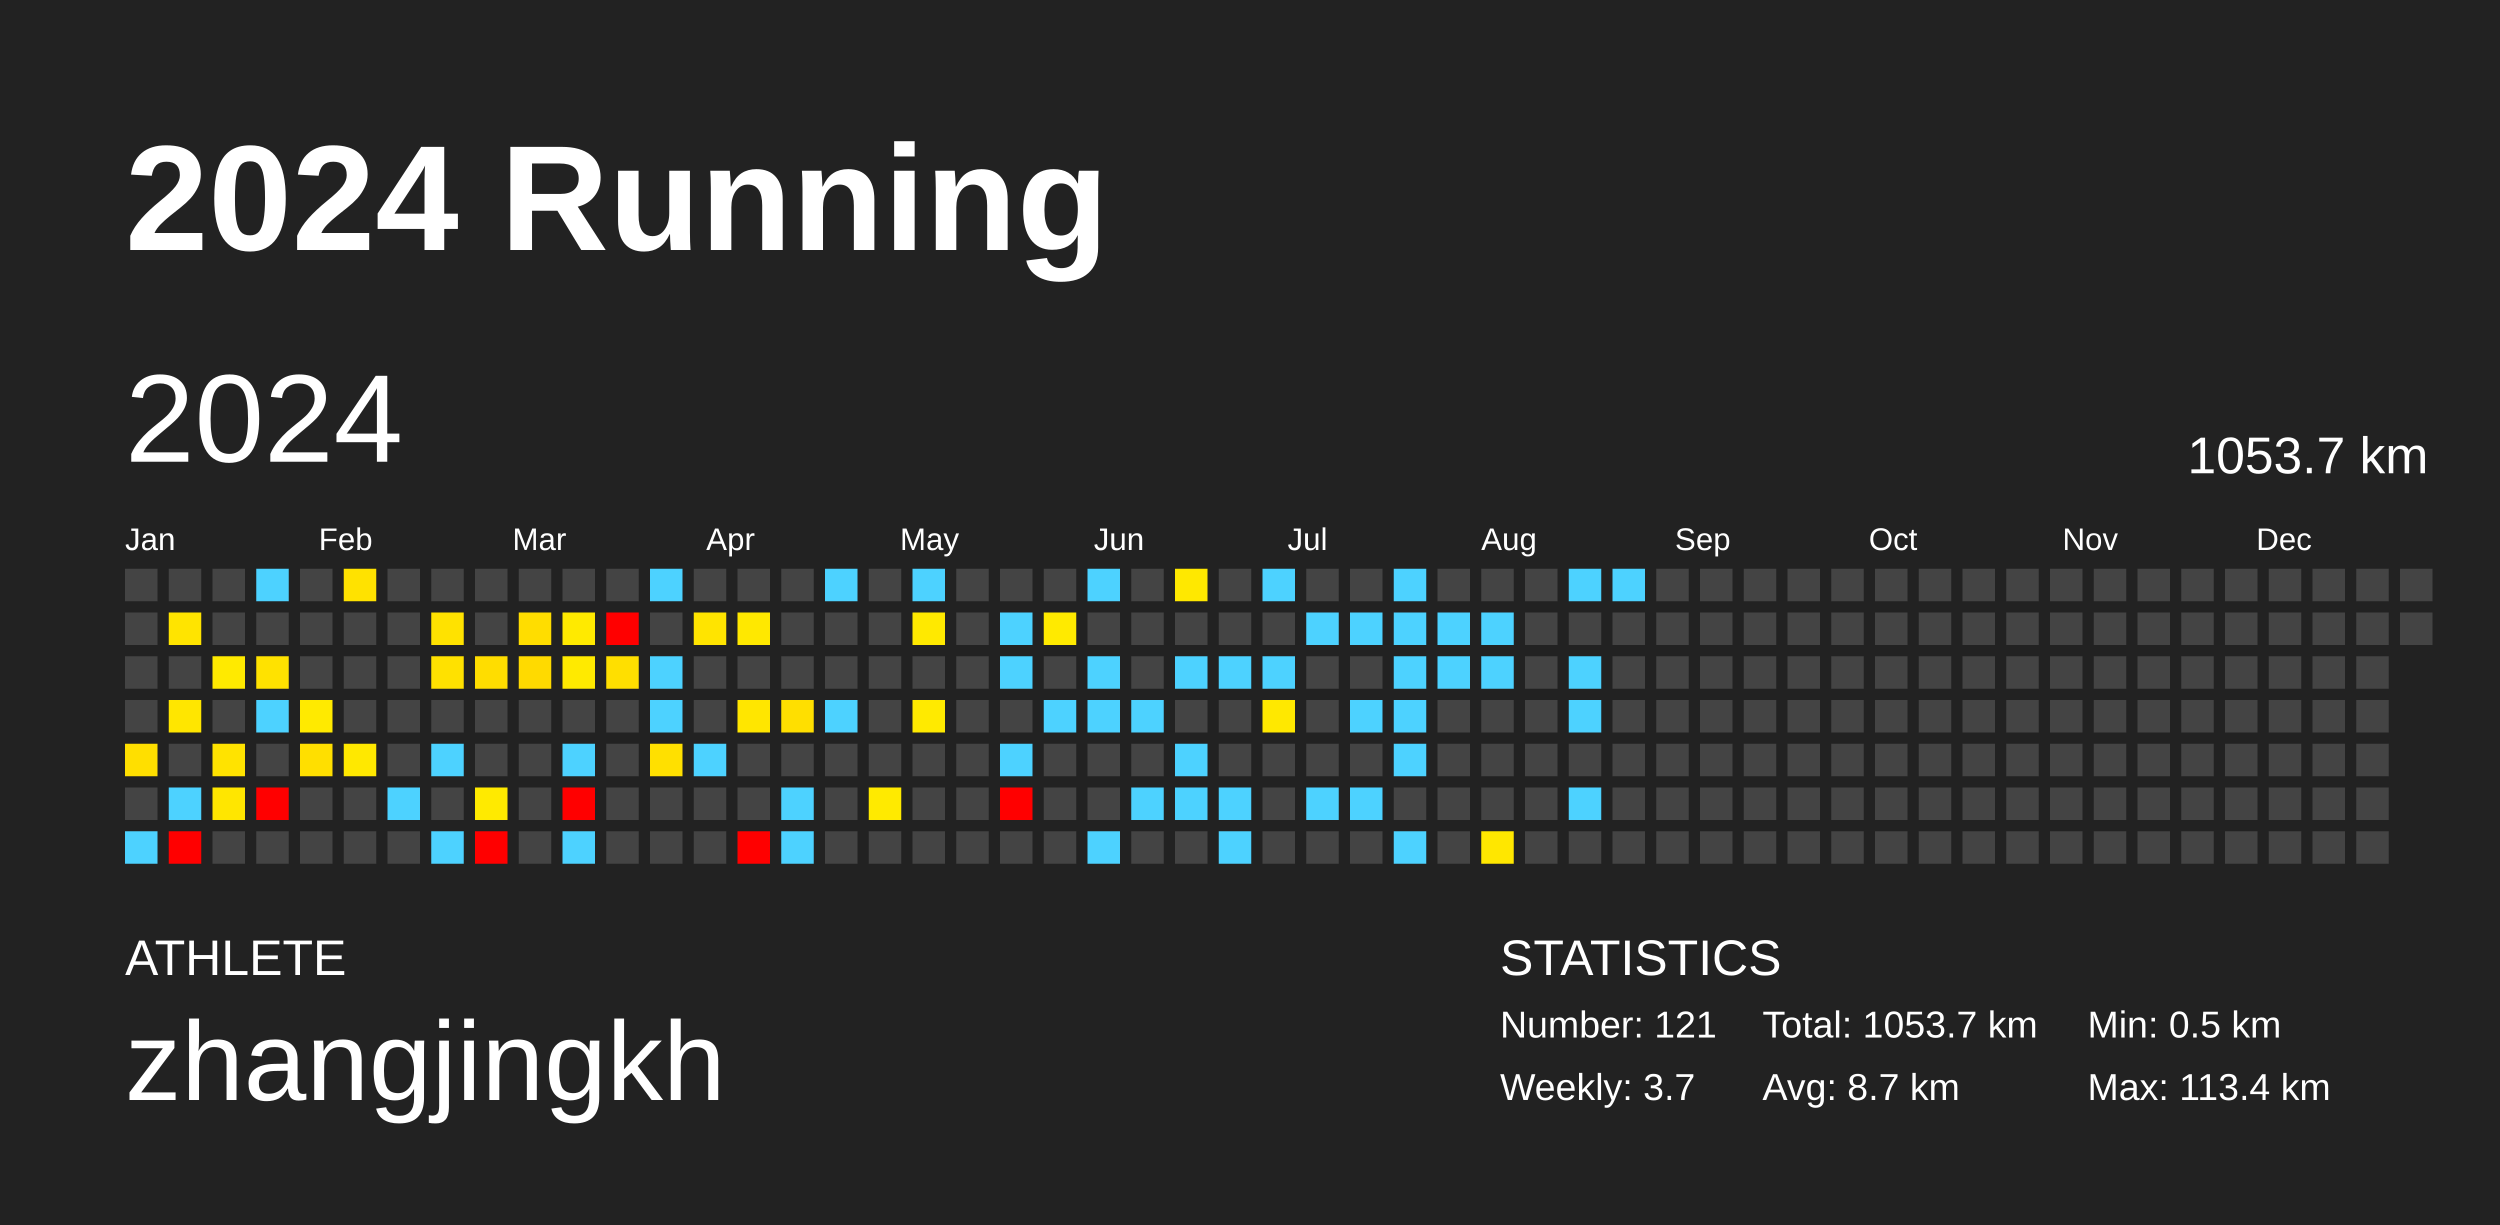
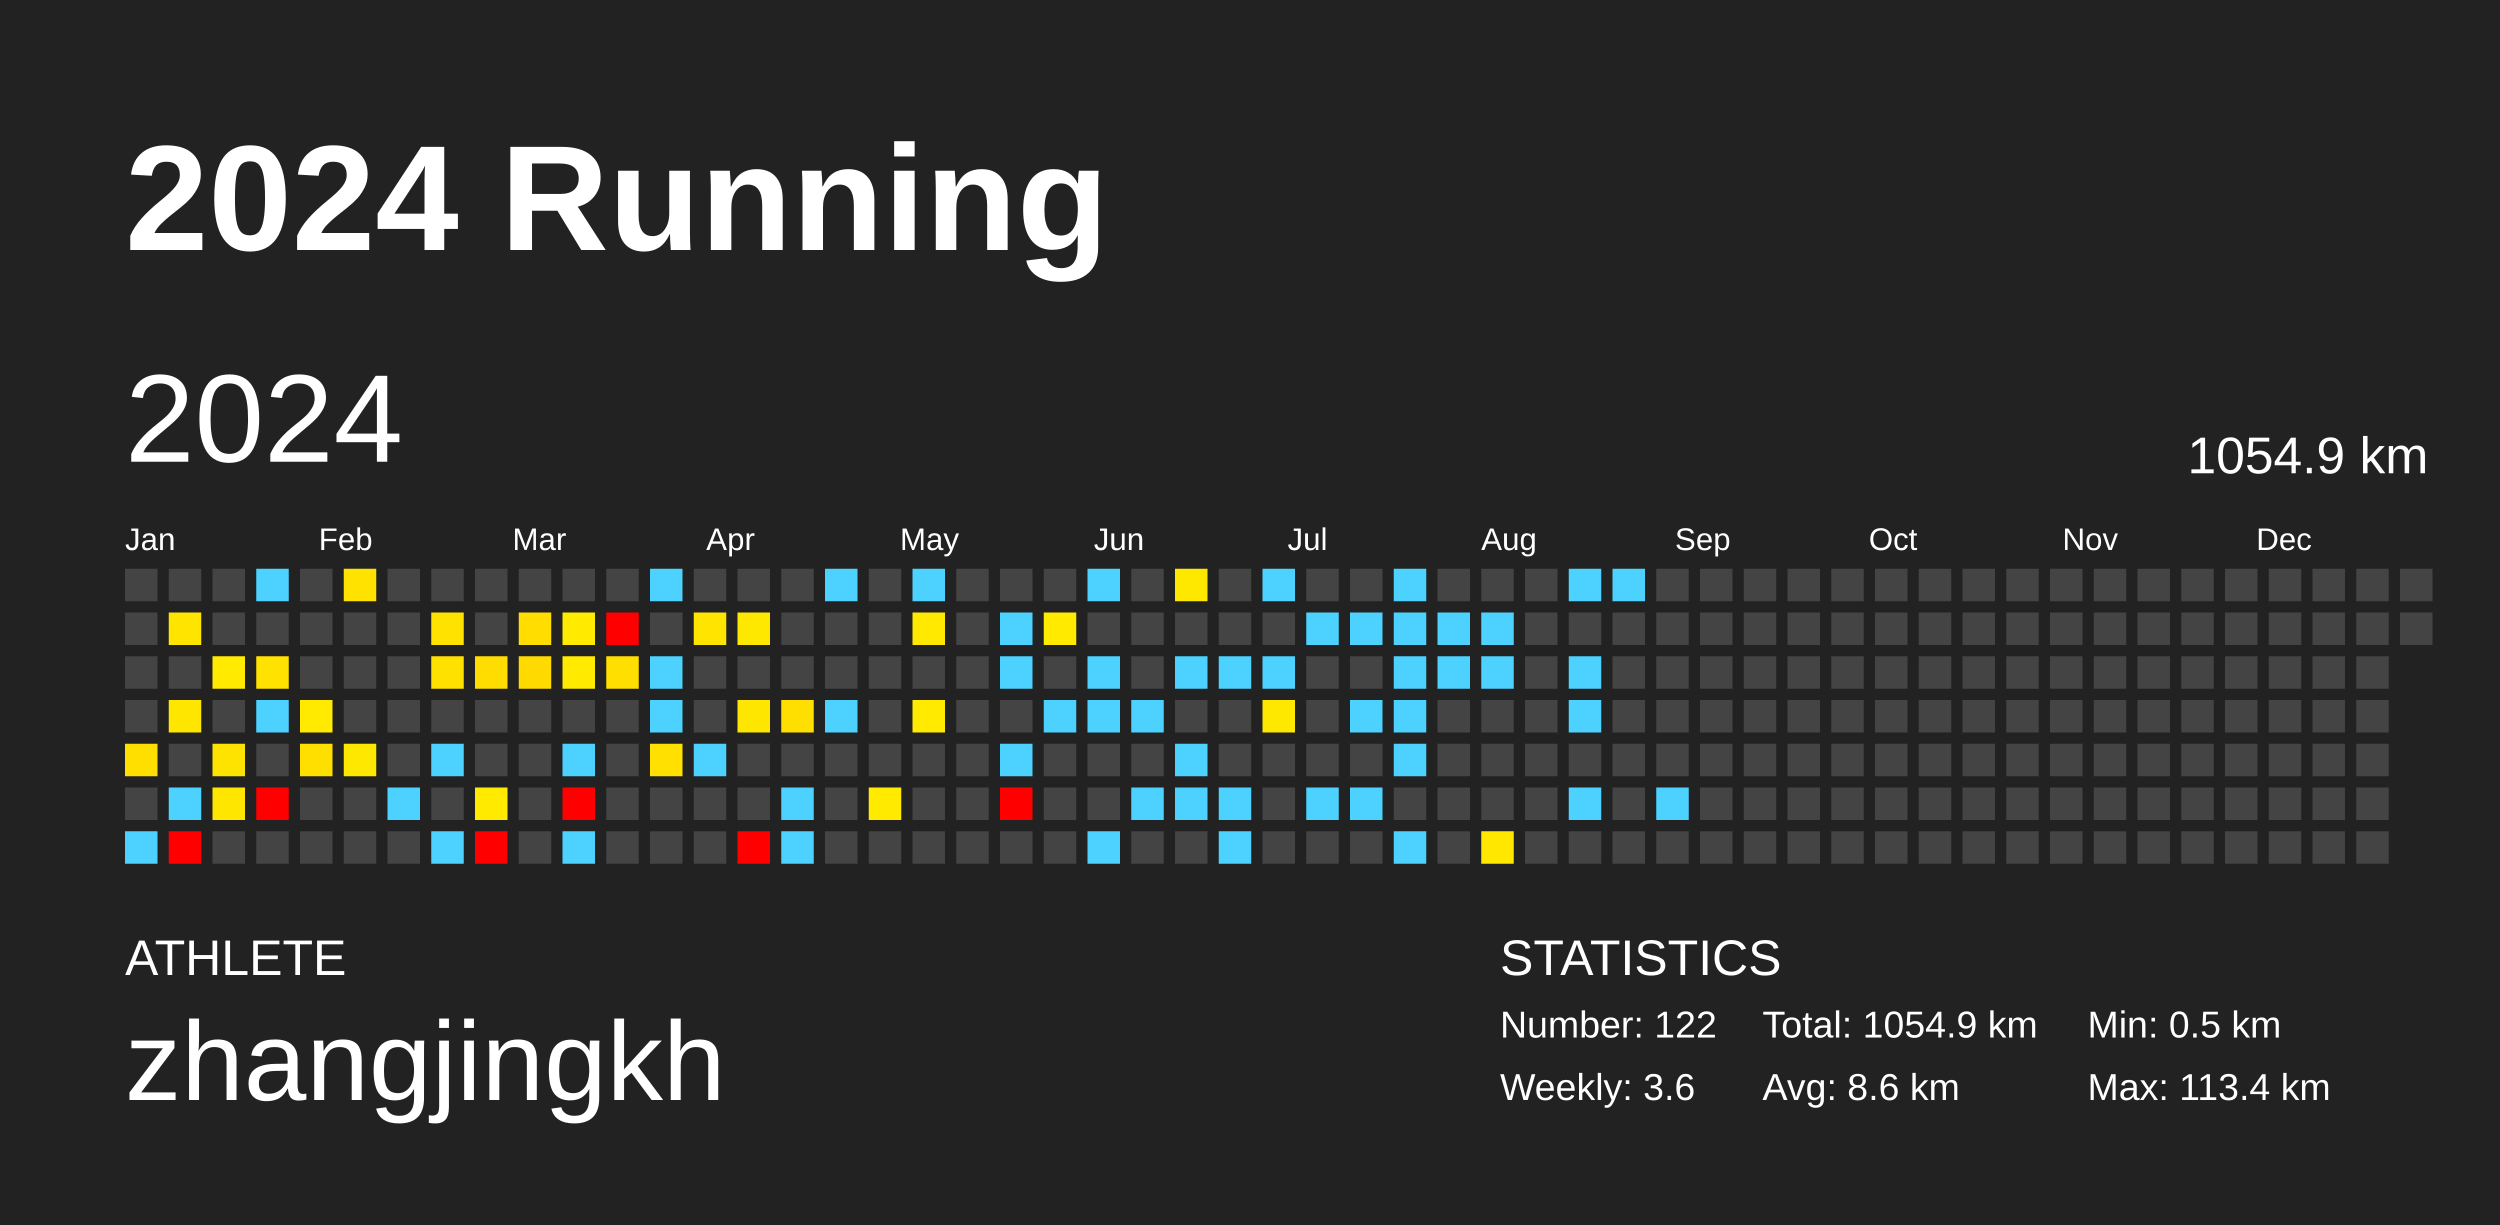
<svg xmlns="http://www.w3.org/2000/svg" baseProfile="full" height="98mm" version="1.1" viewBox="0,0,200,98" width="200mm">
  <defs />
  <rect fill="#222222" height="98" width="200" x="0" y="0" />
  <text fill="#FFFFFF" style="font-size:12px; font-family:Arial; font-weight:bold;" x="10" y="20">2024 Running</text>
  <text fill="#FFFFFF" style="font-size:4px; font-family:Arial" x="10" y="78">ATHLETE</text>
  <text fill="#FFFFFF" style="font-size:9px; font-family:Arial" x="10" y="88">zhangjingkh</text>
  <text fill="#FFFFFF" style="font-size:4px; font-family:Arial" x="120" y="78">STATISTICS</text>
-   <text fill="#FFFFFF" style="font-size:3px; font-family:Arial" x="120" y="83">Number: 121</text>
-   <text fill="#FFFFFF" style="font-size:3px; font-family:Arial" x="120" y="88">Weekly: 3.7</text>
-   <text fill="#FFFFFF" style="font-size:3px; font-family:Arial" x="141" y="83">Total: 1053.7 km</text>
-   <text fill="#FFFFFF" style="font-size:3px; font-family:Arial" x="141" y="88">Avg: 8.7 km</text>
+   <text fill="#FFFFFF" style="font-size:3px; font-family:Arial" x="120" y="83">Number: 122</text>
+   <text fill="#FFFFFF" style="font-size:3px; font-family:Arial" x="120" y="88">Weekly: 3.6</text>
+   <text fill="#FFFFFF" style="font-size:3px; font-family:Arial" x="141" y="83">Total: 1054.9 km</text>
+   <text fill="#FFFFFF" style="font-size:3px; font-family:Arial" x="141" y="88">Avg: 8.6 km</text>
  <text fill="#FFFFFF" style="font-size:3px; font-family:Arial" x="167" y="83">Min: 0.5 km</text>
  <text fill="#FFFFFF" style="font-size:3px; font-family:Arial" x="167" y="88">Max: 113.4 km</text>
  <text dominant-baseline="hanging" fill="#FFFFFF" style="font-size:10.0px; font-family:Arial;" x="10" y="30">2024</text>
-   <text dominant-baseline="hanging" fill="#FFFFFF" style="font-size:4.125px; font-family:Arial;" x="175" y="35">1053.7 km</text>
+   <text dominant-baseline="hanging" fill="#FFFFFF" style="font-size:4.125px; font-family:Arial;" x="175" y="35">1054.9 km</text>
  <text fill="#FFFFFF" style="font-size:2.5px; font-family:Arial" x="10.0" y="44">Jan</text>
  <text fill="#FFFFFF" style="font-size:2.5px; font-family:Arial" x="25.5" y="44">Feb</text>
  <text fill="#FFFFFF" style="font-size:2.5px; font-family:Arial" x="41.0" y="44">Mar</text>
  <text fill="#FFFFFF" style="font-size:2.5px; font-family:Arial" x="56.5" y="44">Apr</text>
  <text fill="#FFFFFF" style="font-size:2.5px; font-family:Arial" x="72.0" y="44">May</text>
  <text fill="#FFFFFF" style="font-size:2.5px; font-family:Arial" x="87.5" y="44">Jun</text>
  <text fill="#FFFFFF" style="font-size:2.5px; font-family:Arial" x="103.0" y="44">Jul</text>
  <text fill="#FFFFFF" style="font-size:2.5px; font-family:Arial" x="118.5" y="44">Aug</text>
  <text fill="#FFFFFF" style="font-size:2.5px; font-family:Arial" x="134.0" y="44">Sep</text>
  <text fill="#FFFFFF" style="font-size:2.5px; font-family:Arial" x="149.5" y="44">Oct</text>
  <text fill="#FFFFFF" style="font-size:2.5px; font-family:Arial" x="165.0" y="44">Nov</text>
  <text fill="#FFFFFF" style="font-size:2.5px; font-family:Arial" x="180.5" y="44">Dec</text>
  <rect fill="#444444" height="2.6" width="2.6" x="10.0" y="45.5" />
  <rect fill="#444444" height="2.6" width="2.6" x="10.0" y="49.0" />
  <rect fill="#444444" height="2.6" width="2.6" x="10.0" y="52.5" />
  <rect fill="#444444" height="2.6" width="2.6" x="10.0" y="56.0" />
  <rect fill="#ffdf00" height="2.6" width="2.6" x="10.0" y="59.5" />
  <rect fill="#444444" height="2.6" width="2.6" x="10.0" y="63.0" />
  <rect fill="#4dd2ff" height="2.6" width="2.6" x="10.0" y="66.5" />
  <rect fill="#444444" height="2.6" width="2.6" x="13.5" y="45.5" />
  <rect fill="#ffe400" height="2.6" width="2.6" x="13.5" y="49.0" />
  <rect fill="#444444" height="2.6" width="2.6" x="13.5" y="52.5" />
  <rect fill="#ffe600" height="2.6" width="2.6" x="13.5" y="56.0" />
  <rect fill="#444444" height="2.6" width="2.6" x="13.5" y="59.5" />
  <rect fill="#4dd2ff" height="2.6" width="2.6" x="13.5" y="63.0" />
  <rect fill="red" height="2.6" width="2.6" x="13.5" y="66.5" />
  <rect fill="#444444" height="2.6" width="2.6" x="17.0" y="45.5" />
  <rect fill="#444444" height="2.6" width="2.6" x="17.0" y="49.0" />
  <rect fill="#ffea00" height="2.6" width="2.6" x="17.0" y="52.5" />
  <rect fill="#444444" height="2.6" width="2.6" x="17.0" y="56.0" />
  <rect fill="#ffe300" height="2.6" width="2.6" x="17.0" y="59.5" />
  <rect fill="#ffe600" height="2.6" width="2.6" x="17.0" y="63.0" />
  <rect fill="#444444" height="2.6" width="2.6" x="17.0" y="66.5" />
  <rect fill="#4dd2ff" height="2.6" width="2.6" x="20.5" y="45.5" />
  <rect fill="#444444" height="2.6" width="2.6" x="20.5" y="49.0" />
  <rect fill="#ffe200" height="2.6" width="2.6" x="20.5" y="52.5" />
  <rect fill="#4dd2ff" height="2.6" width="2.6" x="20.5" y="56.0" />
  <rect fill="#444444" height="2.6" width="2.6" x="20.5" y="59.5" />
  <rect fill="red" height="2.6" width="2.6" x="20.5" y="63.0" />
  <rect fill="#444444" height="2.6" width="2.6" x="20.5" y="66.5" />
  <rect fill="#444444" height="2.6" width="2.6" x="24.0" y="45.5" />
  <rect fill="#444444" height="2.6" width="2.6" x="24.0" y="49.0" />
  <rect fill="#444444" height="2.6" width="2.6" x="24.0" y="52.5" />
  <rect fill="#ffea00" height="2.6" width="2.6" x="24.0" y="56.0" />
  <rect fill="#ffdf00" height="2.6" width="2.6" x="24.0" y="59.5" />
  <rect fill="#444444" height="2.6" width="2.6" x="24.0" y="63.0" />
  <rect fill="#444444" height="2.6" width="2.6" x="24.0" y="66.5" />
  <rect fill="#ffe200" height="2.6" width="2.6" x="27.5" y="45.5" />
  <rect fill="#444444" height="2.6" width="2.6" x="27.5" y="49.0" />
  <rect fill="#444444" height="2.6" width="2.6" x="27.5" y="52.5" />
  <rect fill="#444444" height="2.6" width="2.6" x="27.5" y="56.0" />
  <rect fill="#ffe800" height="2.6" width="2.6" x="27.5" y="59.5" />
  <rect fill="#444444" height="2.6" width="2.6" x="27.5" y="63.0" />
  <rect fill="#444444" height="2.6" width="2.6" x="27.5" y="66.5" />
  <rect fill="#444444" height="2.6" width="2.6" x="31.0" y="45.5" />
  <rect fill="#444444" height="2.6" width="2.6" x="31.0" y="49.0" />
  <rect fill="#444444" height="2.6" width="2.6" x="31.0" y="52.5" />
  <rect fill="#444444" height="2.6" width="2.6" x="31.0" y="56.0" />
  <rect fill="#444444" height="2.6" width="2.6" x="31.0" y="59.5" />
  <rect fill="#4dd2ff" height="2.6" width="2.6" x="31.0" y="63.0" />
  <rect fill="#444444" height="2.6" width="2.6" x="31.0" y="66.5" />
  <rect fill="#444444" height="2.6" width="2.6" x="34.5" y="45.5" />
  <rect fill="#ffe200" height="2.6" width="2.6" x="34.5" y="49.0" />
  <rect fill="#ffe100" height="2.6" width="2.6" x="34.5" y="52.5" />
  <rect fill="#444444" height="2.6" width="2.6" x="34.5" y="56.0" />
  <rect fill="#4dd2ff" height="2.6" width="2.6" x="34.5" y="59.5" />
  <rect fill="#444444" height="2.6" width="2.6" x="34.5" y="63.0" />
  <rect fill="#4dd2ff" height="2.6" width="2.6" x="34.5" y="66.5" />
  <rect fill="#444444" height="2.6" width="2.6" x="38.0" y="45.5" />
  <rect fill="#444444" height="2.6" width="2.6" x="38.0" y="49.0" />
  <rect fill="#ffdd00" height="2.6" width="2.6" x="38.0" y="52.5" />
  <rect fill="#444444" height="2.6" width="2.6" x="38.0" y="56.0" />
  <rect fill="#444444" height="2.6" width="2.6" x="38.0" y="59.5" />
  <rect fill="#ffea00" height="2.6" width="2.6" x="38.0" y="63.0" />
  <rect fill="red" height="2.6" width="2.6" x="38.0" y="66.5" />
  <rect fill="#444444" height="2.6" width="2.6" x="41.5" y="45.5" />
  <rect fill="#ffdd00" height="2.6" width="2.6" x="41.5" y="49.0" />
  <rect fill="#ffda00" height="2.6" width="2.6" x="41.5" y="52.5" />
  <rect fill="#444444" height="2.6" width="2.6" x="41.5" y="56.0" />
  <rect fill="#444444" height="2.6" width="2.6" x="41.5" y="59.5" />
  <rect fill="#444444" height="2.6" width="2.6" x="41.5" y="63.0" />
  <rect fill="#444444" height="2.6" width="2.6" x="41.5" y="66.5" />
  <rect fill="#444444" height="2.6" width="2.6" x="45.0" y="45.5" />
  <rect fill="#ffea00" height="2.6" width="2.6" x="45.0" y="49.0" />
  <rect fill="#ffea00" height="2.6" width="2.6" x="45.0" y="52.5" />
  <rect fill="#444444" height="2.6" width="2.6" x="45.0" y="56.0" />
  <rect fill="#4dd2ff" height="2.6" width="2.6" x="45.0" y="59.5" />
  <rect fill="red" height="2.6" width="2.6" x="45.0" y="63.0" />
  <rect fill="#4dd2ff" height="2.6" width="2.6" x="45.0" y="66.5" />
  <rect fill="#444444" height="2.6" width="2.6" x="48.5" y="45.5" />
  <rect fill="red" height="2.6" width="2.6" x="48.5" y="49.0" />
  <rect fill="#ffdf00" height="2.6" width="2.6" x="48.5" y="52.5" />
  <rect fill="#444444" height="2.6" width="2.6" x="48.5" y="56.0" />
  <rect fill="#444444" height="2.6" width="2.6" x="48.5" y="59.5" />
  <rect fill="#444444" height="2.6" width="2.6" x="48.5" y="63.0" />
  <rect fill="#444444" height="2.6" width="2.6" x="48.5" y="66.5" />
  <rect fill="#4dd2ff" height="2.6" width="2.6" x="52.0" y="45.5" />
  <rect fill="#444444" height="2.6" width="2.6" x="52.0" y="49.0" />
  <rect fill="#4dd2ff" height="2.6" width="2.6" x="52.0" y="52.5" />
  <rect fill="#4dd2ff" height="2.6" width="2.6" x="52.0" y="56.0" />
  <rect fill="#ffe000" height="2.6" width="2.6" x="52.0" y="59.5" />
  <rect fill="#444444" height="2.6" width="2.6" x="52.0" y="63.0" />
  <rect fill="#444444" height="2.6" width="2.6" x="52.0" y="66.5" />
  <rect fill="#444444" height="2.6" width="2.6" x="55.5" y="45.5" />
  <rect fill="#ffe400" height="2.6" width="2.6" x="55.5" y="49.0" />
  <rect fill="#444444" height="2.6" width="2.6" x="55.5" y="52.5" />
  <rect fill="#444444" height="2.6" width="2.6" x="55.5" y="56.0" />
  <rect fill="#4dd2ff" height="2.6" width="2.6" x="55.5" y="59.5" />
  <rect fill="#444444" height="2.6" width="2.6" x="55.5" y="63.0" />
  <rect fill="#444444" height="2.6" width="2.6" x="55.5" y="66.5" />
  <rect fill="#444444" height="2.6" width="2.6" x="59.0" y="45.5" />
  <rect fill="#ffe800" height="2.6" width="2.6" x="59.0" y="49.0" />
  <rect fill="#444444" height="2.6" width="2.6" x="59.0" y="52.5" />
  <rect fill="#ffe600" height="2.6" width="2.6" x="59.0" y="56.0" />
  <rect fill="#444444" height="2.6" width="2.6" x="59.0" y="59.5" />
  <rect fill="#444444" height="2.6" width="2.6" x="59.0" y="63.0" />
  <rect fill="red" height="2.6" width="2.6" x="59.0" y="66.5" />
  <rect fill="#444444" height="2.6" width="2.6" x="62.5" y="45.5" />
  <rect fill="#444444" height="2.6" width="2.6" x="62.5" y="49.0" />
  <rect fill="#444444" height="2.6" width="2.6" x="62.5" y="52.5" />
  <rect fill="#ffdf00" height="2.6" width="2.6" x="62.5" y="56.0" />
  <rect fill="#444444" height="2.6" width="2.6" x="62.5" y="59.5" />
  <rect fill="#4dd2ff" height="2.6" width="2.6" x="62.5" y="63.0" />
  <rect fill="#4dd2ff" height="2.6" width="2.6" x="62.5" y="66.5" />
  <rect fill="#4dd2ff" height="2.6" width="2.6" x="66.0" y="45.5" />
  <rect fill="#444444" height="2.6" width="2.6" x="66.0" y="49.0" />
  <rect fill="#444444" height="2.6" width="2.6" x="66.0" y="52.5" />
  <rect fill="#4dd2ff" height="2.6" width="2.6" x="66.0" y="56.0" />
  <rect fill="#444444" height="2.6" width="2.6" x="66.0" y="59.5" />
  <rect fill="#444444" height="2.6" width="2.6" x="66.0" y="63.0" />
  <rect fill="#444444" height="2.6" width="2.6" x="66.0" y="66.5" />
  <rect fill="#444444" height="2.6" width="2.6" x="69.5" y="45.5" />
  <rect fill="#444444" height="2.6" width="2.6" x="69.5" y="49.0" />
  <rect fill="#444444" height="2.6" width="2.6" x="69.5" y="52.5" />
  <rect fill="#444444" height="2.6" width="2.6" x="69.5" y="56.0" />
  <rect fill="#444444" height="2.6" width="2.6" x="69.5" y="59.5" />
  <rect fill="#ffea00" height="2.6" width="2.6" x="69.5" y="63.0" />
  <rect fill="#444444" height="2.6" width="2.6" x="69.5" y="66.5" />
  <rect fill="#4dd2ff" height="2.6" width="2.6" x="73.0" y="45.5" />
  <rect fill="#ffe900" height="2.6" width="2.6" x="73.0" y="49.0" />
  <rect fill="#444444" height="2.6" width="2.6" x="73.0" y="52.5" />
  <rect fill="#ffea00" height="2.6" width="2.6" x="73.0" y="56.0" />
  <rect fill="#444444" height="2.6" width="2.6" x="73.0" y="59.5" />
  <rect fill="#444444" height="2.6" width="2.6" x="73.0" y="63.0" />
  <rect fill="#444444" height="2.6" width="2.6" x="73.0" y="66.5" />
  <rect fill="#444444" height="2.6" width="2.6" x="76.5" y="45.5" />
  <rect fill="#444444" height="2.6" width="2.6" x="76.5" y="49.0" />
  <rect fill="#444444" height="2.6" width="2.6" x="76.5" y="52.5" />
  <rect fill="#444444" height="2.6" width="2.6" x="76.5" y="56.0" />
  <rect fill="#444444" height="2.6" width="2.6" x="76.5" y="59.5" />
  <rect fill="#444444" height="2.6" width="2.6" x="76.5" y="63.0" />
  <rect fill="#444444" height="2.6" width="2.6" x="76.5" y="66.5" />
  <rect fill="#444444" height="2.6" width="2.6" x="80.0" y="45.5" />
  <rect fill="#4dd2ff" height="2.6" width="2.6" x="80.0" y="49.0" />
  <rect fill="#4dd2ff" height="2.6" width="2.6" x="80.0" y="52.5" />
  <rect fill="#444444" height="2.6" width="2.6" x="80.0" y="56.0" />
  <rect fill="#4dd2ff" height="2.6" width="2.6" x="80.0" y="59.5" />
  <rect fill="red" height="2.6" width="2.6" x="80.0" y="63.0" />
  <rect fill="#444444" height="2.6" width="2.6" x="80.0" y="66.5" />
  <rect fill="#444444" height="2.6" width="2.6" x="83.5" y="45.5" />
  <rect fill="#ffea00" height="2.6" width="2.6" x="83.5" y="49.0" />
  <rect fill="#444444" height="2.6" width="2.6" x="83.5" y="52.5" />
  <rect fill="#4dd2ff" height="2.6" width="2.6" x="83.5" y="56.0" />
  <rect fill="#444444" height="2.6" width="2.6" x="83.5" y="59.5" />
  <rect fill="#444444" height="2.6" width="2.6" x="83.5" y="63.0" />
  <rect fill="#444444" height="2.6" width="2.6" x="83.5" y="66.5" />
  <rect fill="#4dd2ff" height="2.6" width="2.6" x="87.0" y="45.5" />
  <rect fill="#444444" height="2.6" width="2.6" x="87.0" y="49.0" />
  <rect fill="#4dd2ff" height="2.6" width="2.6" x="87.0" y="52.5" />
  <rect fill="#4dd2ff" height="2.6" width="2.6" x="87.0" y="56.0" />
  <rect fill="#444444" height="2.6" width="2.6" x="87.0" y="59.5" />
  <rect fill="#444444" height="2.6" width="2.6" x="87.0" y="63.0" />
  <rect fill="#4dd2ff" height="2.6" width="2.6" x="87.0" y="66.5" />
  <rect fill="#444444" height="2.6" width="2.6" x="90.5" y="45.5" />
  <rect fill="#444444" height="2.6" width="2.6" x="90.5" y="49.0" />
  <rect fill="#444444" height="2.6" width="2.6" x="90.5" y="52.5" />
  <rect fill="#4dd2ff" height="2.6" width="2.6" x="90.5" y="56.0" />
  <rect fill="#444444" height="2.6" width="2.6" x="90.5" y="59.5" />
  <rect fill="#4dd2ff" height="2.6" width="2.6" x="90.5" y="63.0" />
  <rect fill="#444444" height="2.6" width="2.6" x="90.5" y="66.5" />
  <rect fill="#ffe800" height="2.6" width="2.6" x="94.0" y="45.5" />
  <rect fill="#444444" height="2.6" width="2.6" x="94.0" y="49.0" />
  <rect fill="#4dd2ff" height="2.6" width="2.6" x="94.0" y="52.5" />
  <rect fill="#444444" height="2.6" width="2.6" x="94.0" y="56.0" />
  <rect fill="#4dd2ff" height="2.6" width="2.6" x="94.0" y="59.5" />
  <rect fill="#4dd2ff" height="2.6" width="2.6" x="94.0" y="63.0" />
  <rect fill="#444444" height="2.6" width="2.6" x="94.0" y="66.5" />
  <rect fill="#444444" height="2.6" width="2.6" x="97.5" y="45.5" />
  <rect fill="#444444" height="2.6" width="2.6" x="97.5" y="49.0" />
  <rect fill="#4dd2ff" height="2.6" width="2.6" x="97.5" y="52.5" />
  <rect fill="#444444" height="2.6" width="2.6" x="97.5" y="56.0" />
  <rect fill="#444444" height="2.6" width="2.6" x="97.5" y="59.5" />
  <rect fill="#4dd2ff" height="2.6" width="2.6" x="97.5" y="63.0" />
  <rect fill="#4dd2ff" height="2.6" width="2.6" x="97.5" y="66.5" />
  <rect fill="#4dd2ff" height="2.6" width="2.6" x="101.0" y="45.5" />
  <rect fill="#444444" height="2.6" width="2.6" x="101.0" y="49.0" />
  <rect fill="#4dd2ff" height="2.6" width="2.6" x="101.0" y="52.5" />
  <rect fill="#ffe800" height="2.6" width="2.6" x="101.0" y="56.0" />
  <rect fill="#444444" height="2.6" width="2.6" x="101.0" y="59.5" />
  <rect fill="#444444" height="2.6" width="2.6" x="101.0" y="63.0" />
  <rect fill="#444444" height="2.6" width="2.6" x="101.0" y="66.5" />
  <rect fill="#444444" height="2.6" width="2.6" x="104.5" y="45.5" />
  <rect fill="#4dd2ff" height="2.6" width="2.6" x="104.5" y="49.0" />
  <rect fill="#444444" height="2.6" width="2.6" x="104.5" y="52.5" />
  <rect fill="#444444" height="2.6" width="2.6" x="104.5" y="56.0" />
  <rect fill="#444444" height="2.6" width="2.6" x="104.5" y="59.5" />
  <rect fill="#4dd2ff" height="2.6" width="2.6" x="104.5" y="63.0" />
  <rect fill="#444444" height="2.6" width="2.6" x="104.5" y="66.5" />
  <rect fill="#444444" height="2.6" width="2.6" x="108.0" y="45.5" />
  <rect fill="#4dd2ff" height="2.6" width="2.6" x="108.0" y="49.0" />
  <rect fill="#444444" height="2.6" width="2.6" x="108.0" y="52.5" />
  <rect fill="#4dd2ff" height="2.6" width="2.6" x="108.0" y="56.0" />
  <rect fill="#444444" height="2.6" width="2.6" x="108.0" y="59.5" />
  <rect fill="#4dd2ff" height="2.6" width="2.6" x="108.0" y="63.0" />
  <rect fill="#444444" height="2.6" width="2.6" x="108.0" y="66.5" />
  <rect fill="#4dd2ff" height="2.6" width="2.6" x="111.5" y="45.5" />
  <rect fill="#4dd2ff" height="2.6" width="2.6" x="111.5" y="49.0" />
  <rect fill="#4dd2ff" height="2.6" width="2.6" x="111.5" y="52.5" />
  <rect fill="#4dd2ff" height="2.6" width="2.6" x="111.5" y="56.0" />
  <rect fill="#4dd2ff" height="2.6" width="2.6" x="111.5" y="59.5" />
  <rect fill="#444444" height="2.6" width="2.6" x="111.5" y="63.0" />
  <rect fill="#4dd2ff" height="2.6" width="2.6" x="111.5" y="66.5" />
  <rect fill="#444444" height="2.6" width="2.6" x="115.0" y="45.5" />
  <rect fill="#4dd2ff" height="2.6" width="2.6" x="115.0" y="49.0" />
  <rect fill="#4dd2ff" height="2.6" width="2.6" x="115.0" y="52.5" />
  <rect fill="#444444" height="2.6" width="2.6" x="115.0" y="56.0" />
  <rect fill="#444444" height="2.6" width="2.6" x="115.0" y="59.5" />
  <rect fill="#444444" height="2.6" width="2.6" x="115.0" y="63.0" />
  <rect fill="#444444" height="2.6" width="2.6" x="115.0" y="66.5" />
  <rect fill="#444444" height="2.6" width="2.6" x="118.5" y="45.5" />
  <rect fill="#4dd2ff" height="2.6" width="2.6" x="118.5" y="49.0" />
  <rect fill="#4dd2ff" height="2.6" width="2.6" x="118.5" y="52.5" />
  <rect fill="#444444" height="2.6" width="2.6" x="118.5" y="56.0" />
  <rect fill="#444444" height="2.6" width="2.6" x="118.5" y="59.5" />
  <rect fill="#444444" height="2.6" width="2.6" x="118.5" y="63.0" />
  <rect fill="#ffe700" height="2.6" width="2.6" x="118.5" y="66.5" />
  <rect fill="#444444" height="2.6" width="2.6" x="122.0" y="45.5" />
  <rect fill="#444444" height="2.6" width="2.6" x="122.0" y="49.0" />
  <rect fill="#444444" height="2.6" width="2.6" x="122.0" y="52.5" />
  <rect fill="#444444" height="2.6" width="2.6" x="122.0" y="56.0" />
  <rect fill="#444444" height="2.6" width="2.6" x="122.0" y="59.5" />
  <rect fill="#444444" height="2.6" width="2.6" x="122.0" y="63.0" />
  <rect fill="#444444" height="2.6" width="2.6" x="122.0" y="66.5" />
  <rect fill="#4dd2ff" height="2.6" width="2.6" x="125.5" y="45.5" />
  <rect fill="#444444" height="2.6" width="2.6" x="125.5" y="49.0" />
  <rect fill="#4dd2ff" height="2.6" width="2.6" x="125.5" y="52.5" />
  <rect fill="#4dd2ff" height="2.6" width="2.6" x="125.5" y="56.0" />
  <rect fill="#444444" height="2.6" width="2.6" x="125.5" y="59.5" />
  <rect fill="#4dd2ff" height="2.6" width="2.6" x="125.5" y="63.0" />
  <rect fill="#444444" height="2.6" width="2.6" x="125.5" y="66.5" />
  <rect fill="#4dd2ff" height="2.6" width="2.6" x="129.0" y="45.5" />
  <rect fill="#444444" height="2.6" width="2.6" x="129.0" y="49.0" />
  <rect fill="#444444" height="2.6" width="2.6" x="129.0" y="52.5" />
  <rect fill="#444444" height="2.6" width="2.6" x="129.0" y="56.0" />
  <rect fill="#444444" height="2.6" width="2.6" x="129.0" y="59.5" />
  <rect fill="#444444" height="2.6" width="2.6" x="129.0" y="63.0" />
  <rect fill="#444444" height="2.6" width="2.6" x="129.0" y="66.5" />
  <rect fill="#444444" height="2.6" width="2.6" x="132.5" y="45.5" />
  <rect fill="#444444" height="2.6" width="2.6" x="132.5" y="49.0" />
  <rect fill="#444444" height="2.6" width="2.6" x="132.5" y="52.5" />
  <rect fill="#444444" height="2.6" width="2.6" x="132.5" y="56.0" />
  <rect fill="#444444" height="2.6" width="2.6" x="132.5" y="59.5" />
-   <rect fill="#444444" height="2.6" width="2.6" x="132.5" y="63.0" />
+   <rect fill="#4dd2ff" height="2.6" width="2.6" x="132.5" y="63.0" />
  <rect fill="#444444" height="2.6" width="2.6" x="132.5" y="66.5" />
  <rect fill="#444444" height="2.6" width="2.6" x="136.0" y="45.5" />
  <rect fill="#444444" height="2.6" width="2.6" x="136.0" y="49.0" />
  <rect fill="#444444" height="2.6" width="2.6" x="136.0" y="52.5" />
  <rect fill="#444444" height="2.6" width="2.6" x="136.0" y="56.0" />
  <rect fill="#444444" height="2.6" width="2.6" x="136.0" y="59.5" />
  <rect fill="#444444" height="2.6" width="2.6" x="136.0" y="63.0" />
  <rect fill="#444444" height="2.6" width="2.6" x="136.0" y="66.5" />
  <rect fill="#444444" height="2.6" width="2.6" x="139.5" y="45.5" />
  <rect fill="#444444" height="2.6" width="2.6" x="139.5" y="49.0" />
  <rect fill="#444444" height="2.6" width="2.6" x="139.5" y="52.5" />
  <rect fill="#444444" height="2.6" width="2.6" x="139.5" y="56.0" />
  <rect fill="#444444" height="2.6" width="2.6" x="139.5" y="59.5" />
  <rect fill="#444444" height="2.6" width="2.6" x="139.5" y="63.0" />
  <rect fill="#444444" height="2.6" width="2.6" x="139.5" y="66.5" />
  <rect fill="#444444" height="2.6" width="2.6" x="143.0" y="45.5" />
  <rect fill="#444444" height="2.6" width="2.6" x="143.0" y="49.0" />
  <rect fill="#444444" height="2.6" width="2.6" x="143.0" y="52.5" />
  <rect fill="#444444" height="2.6" width="2.6" x="143.0" y="56.0" />
  <rect fill="#444444" height="2.6" width="2.6" x="143.0" y="59.5" />
  <rect fill="#444444" height="2.6" width="2.6" x="143.0" y="63.0" />
  <rect fill="#444444" height="2.6" width="2.6" x="143.0" y="66.5" />
  <rect fill="#444444" height="2.6" width="2.6" x="146.5" y="45.5" />
  <rect fill="#444444" height="2.6" width="2.6" x="146.5" y="49.0" />
  <rect fill="#444444" height="2.6" width="2.6" x="146.5" y="52.5" />
  <rect fill="#444444" height="2.6" width="2.6" x="146.5" y="56.0" />
  <rect fill="#444444" height="2.6" width="2.6" x="146.5" y="59.5" />
  <rect fill="#444444" height="2.6" width="2.6" x="146.5" y="63.0" />
  <rect fill="#444444" height="2.6" width="2.6" x="146.5" y="66.5" />
  <rect fill="#444444" height="2.6" width="2.6" x="150.0" y="45.5" />
  <rect fill="#444444" height="2.6" width="2.6" x="150.0" y="49.0" />
  <rect fill="#444444" height="2.6" width="2.6" x="150.0" y="52.5" />
  <rect fill="#444444" height="2.6" width="2.6" x="150.0" y="56.0" />
  <rect fill="#444444" height="2.6" width="2.6" x="150.0" y="59.5" />
  <rect fill="#444444" height="2.6" width="2.6" x="150.0" y="63.0" />
  <rect fill="#444444" height="2.6" width="2.6" x="150.0" y="66.5" />
  <rect fill="#444444" height="2.6" width="2.6" x="153.5" y="45.5" />
  <rect fill="#444444" height="2.6" width="2.6" x="153.5" y="49.0" />
  <rect fill="#444444" height="2.6" width="2.6" x="153.5" y="52.5" />
  <rect fill="#444444" height="2.6" width="2.6" x="153.5" y="56.0" />
  <rect fill="#444444" height="2.6" width="2.6" x="153.5" y="59.5" />
  <rect fill="#444444" height="2.6" width="2.6" x="153.5" y="63.0" />
  <rect fill="#444444" height="2.6" width="2.6" x="153.5" y="66.5" />
  <rect fill="#444444" height="2.6" width="2.6" x="157.0" y="45.5" />
  <rect fill="#444444" height="2.6" width="2.6" x="157.0" y="49.0" />
  <rect fill="#444444" height="2.6" width="2.6" x="157.0" y="52.5" />
  <rect fill="#444444" height="2.6" width="2.6" x="157.0" y="56.0" />
  <rect fill="#444444" height="2.6" width="2.6" x="157.0" y="59.5" />
  <rect fill="#444444" height="2.6" width="2.6" x="157.0" y="63.0" />
  <rect fill="#444444" height="2.6" width="2.6" x="157.0" y="66.5" />
  <rect fill="#444444" height="2.6" width="2.6" x="160.5" y="45.5" />
  <rect fill="#444444" height="2.6" width="2.6" x="160.5" y="49.0" />
  <rect fill="#444444" height="2.6" width="2.6" x="160.5" y="52.5" />
  <rect fill="#444444" height="2.6" width="2.6" x="160.5" y="56.0" />
  <rect fill="#444444" height="2.6" width="2.6" x="160.5" y="59.5" />
  <rect fill="#444444" height="2.6" width="2.6" x="160.5" y="63.0" />
  <rect fill="#444444" height="2.6" width="2.6" x="160.5" y="66.5" />
  <rect fill="#444444" height="2.6" width="2.6" x="164.0" y="45.5" />
  <rect fill="#444444" height="2.6" width="2.6" x="164.0" y="49.0" />
  <rect fill="#444444" height="2.6" width="2.6" x="164.0" y="52.5" />
  <rect fill="#444444" height="2.6" width="2.6" x="164.0" y="56.0" />
  <rect fill="#444444" height="2.6" width="2.6" x="164.0" y="59.5" />
  <rect fill="#444444" height="2.6" width="2.6" x="164.0" y="63.0" />
  <rect fill="#444444" height="2.6" width="2.6" x="164.0" y="66.5" />
  <rect fill="#444444" height="2.6" width="2.6" x="167.5" y="45.5" />
  <rect fill="#444444" height="2.6" width="2.6" x="167.5" y="49.0" />
  <rect fill="#444444" height="2.6" width="2.6" x="167.5" y="52.5" />
  <rect fill="#444444" height="2.6" width="2.6" x="167.5" y="56.0" />
  <rect fill="#444444" height="2.6" width="2.6" x="167.5" y="59.5" />
  <rect fill="#444444" height="2.6" width="2.6" x="167.5" y="63.0" />
  <rect fill="#444444" height="2.6" width="2.6" x="167.5" y="66.5" />
  <rect fill="#444444" height="2.6" width="2.6" x="171.0" y="45.5" />
  <rect fill="#444444" height="2.6" width="2.6" x="171.0" y="49.0" />
  <rect fill="#444444" height="2.6" width="2.6" x="171.0" y="52.5" />
  <rect fill="#444444" height="2.6" width="2.6" x="171.0" y="56.0" />
  <rect fill="#444444" height="2.6" width="2.6" x="171.0" y="59.5" />
  <rect fill="#444444" height="2.6" width="2.6" x="171.0" y="63.0" />
  <rect fill="#444444" height="2.6" width="2.6" x="171.0" y="66.5" />
  <rect fill="#444444" height="2.6" width="2.6" x="174.5" y="45.5" />
  <rect fill="#444444" height="2.6" width="2.6" x="174.5" y="49.0" />
  <rect fill="#444444" height="2.6" width="2.6" x="174.5" y="52.5" />
  <rect fill="#444444" height="2.6" width="2.6" x="174.5" y="56.0" />
  <rect fill="#444444" height="2.6" width="2.6" x="174.5" y="59.5" />
  <rect fill="#444444" height="2.6" width="2.6" x="174.5" y="63.0" />
  <rect fill="#444444" height="2.6" width="2.6" x="174.5" y="66.5" />
  <rect fill="#444444" height="2.6" width="2.6" x="178.0" y="45.5" />
  <rect fill="#444444" height="2.6" width="2.6" x="178.0" y="49.0" />
  <rect fill="#444444" height="2.6" width="2.6" x="178.0" y="52.5" />
  <rect fill="#444444" height="2.6" width="2.6" x="178.0" y="56.0" />
  <rect fill="#444444" height="2.6" width="2.6" x="178.0" y="59.5" />
  <rect fill="#444444" height="2.6" width="2.6" x="178.0" y="63.0" />
  <rect fill="#444444" height="2.6" width="2.6" x="178.0" y="66.5" />
  <rect fill="#444444" height="2.6" width="2.6" x="181.5" y="45.5" />
  <rect fill="#444444" height="2.6" width="2.6" x="181.5" y="49.0" />
  <rect fill="#444444" height="2.6" width="2.6" x="181.5" y="52.5" />
  <rect fill="#444444" height="2.6" width="2.6" x="181.5" y="56.0" />
  <rect fill="#444444" height="2.6" width="2.6" x="181.5" y="59.5" />
  <rect fill="#444444" height="2.6" width="2.6" x="181.5" y="63.0" />
  <rect fill="#444444" height="2.6" width="2.6" x="181.5" y="66.5" />
  <rect fill="#444444" height="2.6" width="2.6" x="185.0" y="45.5" />
  <rect fill="#444444" height="2.6" width="2.6" x="185.0" y="49.0" />
  <rect fill="#444444" height="2.6" width="2.6" x="185.0" y="52.5" />
  <rect fill="#444444" height="2.6" width="2.6" x="185.0" y="56.0" />
  <rect fill="#444444" height="2.6" width="2.6" x="185.0" y="59.5" />
  <rect fill="#444444" height="2.6" width="2.6" x="185.0" y="63.0" />
  <rect fill="#444444" height="2.6" width="2.6" x="185.0" y="66.5" />
  <rect fill="#444444" height="2.6" width="2.6" x="188.5" y="45.5" />
  <rect fill="#444444" height="2.6" width="2.6" x="188.5" y="49.0" />
  <rect fill="#444444" height="2.6" width="2.6" x="188.5" y="52.5" />
  <rect fill="#444444" height="2.6" width="2.6" x="188.5" y="56.0" />
  <rect fill="#444444" height="2.6" width="2.6" x="188.5" y="59.5" />
  <rect fill="#444444" height="2.6" width="2.6" x="188.5" y="63.0" />
  <rect fill="#444444" height="2.6" width="2.6" x="188.5" y="66.5" />
  <rect fill="#444444" height="2.6" width="2.6" x="192.0" y="45.5" />
  <rect fill="#444444" height="2.6" width="2.6" x="192.0" y="49.0" />
</svg>
